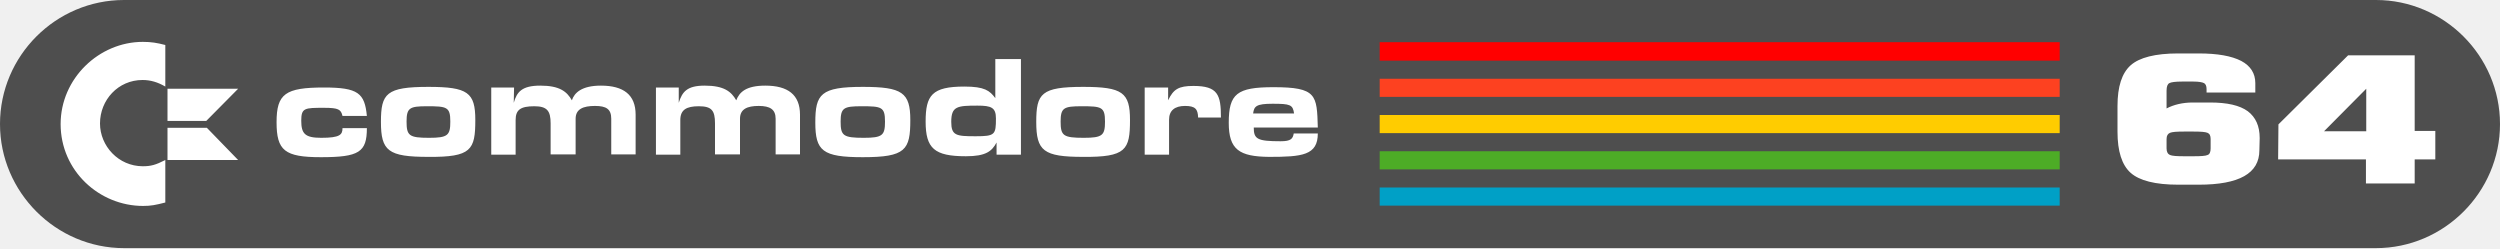
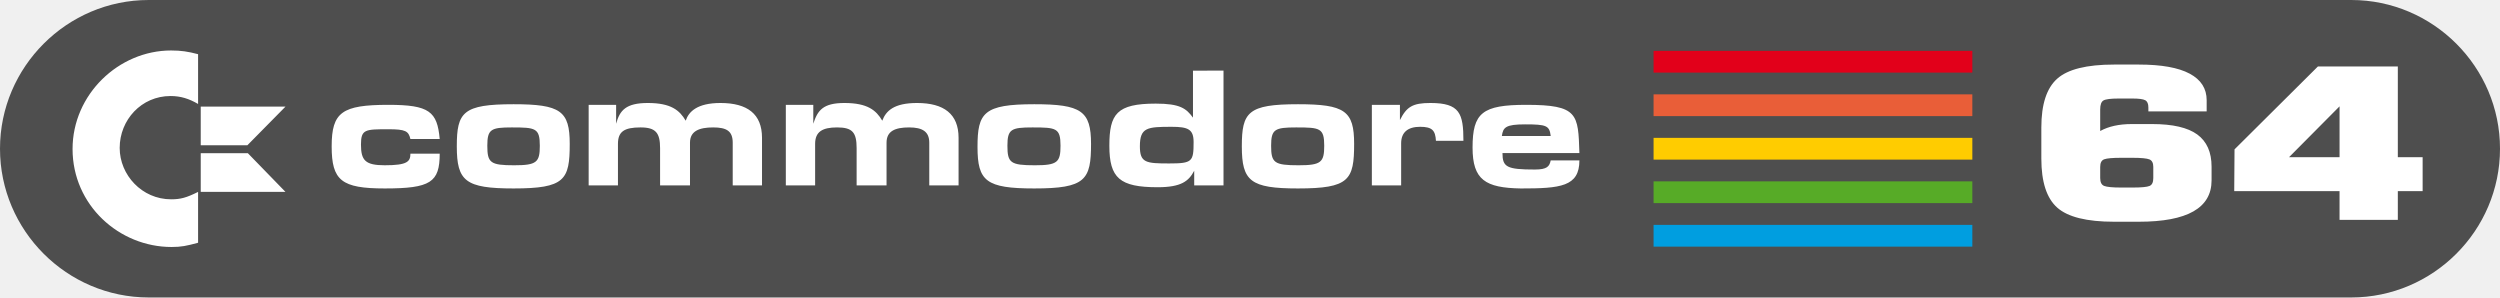
- <svg xmlns="http://www.w3.org/2000/svg" version="1.1" baseProfile="tiny" id="Layer_1" x="0px" y="0px" viewBox="94 357.6 800 79.4" xml:space="preserve">
-   <g id="g3">
-     <path id="path5" fill="#4E4E4E" d="M133.7,357.6h720.6c21.8,0,39.7,17.9,39.7,39.7l0,0c0,21.8-17.9,39.7-39.7,39.7H133.7   c-21.8,0-39.7-17.9-39.7-39.7l0,0C94,375.4,111.9,357.6,133.7,357.6L133.7,357.6z" />
-     <polygon id="polygon7" fill="#FF0000" points="535.5,371.1 753.1,371.1 753.1,377 535.5,377  " />
-     <polygon id="polygon9" fill="#FD4120" points="535.5,382.8 753.1,382.8 753.1,388.6 535.5,388.6  " />
-     <polygon id="polygon11" fill="#FFCC00" points="535.5,394.4 753.1,394.4 753.1,400.2 535.5,400.2  " />
-     <polygon id="polygon13" fill="#4DAC26" points="535.5,406 753.1,406 753.1,411.8 535.5,411.8  " />
-     <polygon id="polygon15" fill="#00A0C6" points="535.5,417.6 753.1,417.6 753.1,423.4 535.5,423.4  " />
-     <path id="path17" fill="#FFFFFF" d="M817,405.7c0,7.4-6.5,11-19.4,11h-6.6c-7.3,0-12.4-1.3-15.2-3.8c-2.8-2.5-4.2-6.9-4.2-13.1   v-8.3c0-6.2,1.4-10.5,4.2-13c2.8-2.5,7.9-3.8,15.2-3.8h6.6c6,0,10.5,0.8,13.6,2.4c3,1.6,4.5,4,4.5,7.1v3h-15.6v-1.1   c0-1-0.3-1.6-0.8-1.9c-0.6-0.3-1.7-0.5-3.4-0.5h-3.7c-2.1,0-3.5,0.2-4,0.5c-0.6,0.3-0.9,1.1-0.9,2.4v5.7c2.3-1.2,5.1-1.9,8.4-1.9   h5.5c5.5,0,9.5,0.9,12.1,2.8c2.5,1.9,3.8,4.7,3.8,8.6L817,405.7L817,405.7z M467.8,385.6h-7.5v21.5h7.8v-11.2   c0-2.9,1.8-4.4,5.1-4.4c3.3,0,4.1,1,4.2,3.7h7.3c0-7.3-1-10.1-8.8-10.1c-4.7,0-6.4,1-8.1,4.6L467.8,385.6L467.8,385.6z    M160.2,398.5h-12.6v10.3h22.6L160.2,398.5L160.2,398.5z M170.2,386h-22.6v10.3H160L170.2,386L170.2,386z M503.8,402.8   c-7.5,0-8.6-0.7-8.6-4.4h20.5c-0.3-10.4-0.3-12.9-14.2-12.9c-11.7,0-14.3,2.1-14.3,11.4c0,8.6,3.4,10.8,12.9,10.9   c10.6,0,15.6-0.5,15.6-7.5H508C507.7,402,507.1,402.8,503.8,402.8L503.8,402.8z M495,393.9c0.3-2.3,1-3.1,6.2-3.1   c5.7,0,6.5,0.3,6.9,3.1H495L495,393.9z M203.6,394.7h7.8c-0.7-7.3-2.8-9.1-13.7-9.1c-12.4,0-15.2,2-15.2,11.1   c0,9.1,2.6,11.2,14.2,11.2c12.2,0,14.7-1.6,14.7-9.3h-7.8c0,2.1-0.8,3.1-6.8,3.1c-5.2,0-6.4-1.3-6.4-5.5c0-4.1,1.1-4.1,7.3-4.1   C202.3,392.1,203.1,392.6,203.6,394.7L203.6,394.7z M385.3,396c0-8.8-2.6-10.6-15.2-10.6c-13.5,0-15.2,2.3-15.2,11.4   c0,9.1,2.3,11.1,15.2,11.1C383.8,407.9,385.3,405.6,385.3,396L385.3,396z M363,396.5c0-4.4,1-4.9,6.7-4.9c6.4,0,7.5,0.2,7.5,4.9   c0,4.4-0.8,5.2-6.8,5.2C363.8,401.7,363,401,363,396.5L363,396.5z M455.6,396c0-8.8-2.4-10.6-15-10.6c-13.4,0-15,2.1-15,11.2   c0,9.3,2.3,11.2,15,11.2C454.3,407.9,455.6,405.6,455.6,396L455.6,396z M433.4,396.5c0-4.4,1-4.9,6.7-4.9c6.4,0,7.5,0.2,7.5,4.9   c0,4.4-0.8,5.2-6.8,5.2C434.2,401.7,433.4,401,433.4,396.5L433.4,396.5z M246.1,396c0-8.8-2.4-10.6-15-10.6   c-13.5,0-15.2,2.1-15.2,11.2c0,9.3,2.3,11.2,15.2,11.2C244.8,407.9,246.1,405.6,246.1,396L246.1,396z M224.1,396.5   c0-4.4,1-4.9,6.5-4.9c6.4,0,7.5,0.2,7.5,4.9c0,4.4-0.8,5.2-6.8,5.2C224.9,401.7,224.1,401,224.1,396.5L224.1,396.5z M412.5,376.4   V389c-1.8-2.4-3.4-3.7-9.9-3.7c-10.4,0-12.4,2.8-12.4,11.2c0,8.6,2.8,11.1,12.9,11.1c6.4,0,8.3-1.6,9.8-4.4v3.9h7.8v-30.6H412.5   L412.5,376.4z M406.8,391.4c4.4,0,5.9,0.6,5.9,4.1c0,5.2-0.3,5.7-6.5,5.7c-6.2,0-7.8-0.2-7.8-4.6   C398.4,391.6,400.3,391.4,406.8,391.4L406.8,391.4z M146.9,385.3V372c-2.7-0.7-4.5-1-7.2-1c-14,0-26.3,11.7-26.3,26.3   c0,15,12.4,26.2,26.4,26.2c2.5,0,4-0.3,7.1-1.1v-13.6c-3.1,1.6-4.7,2-7.2,2c-7.8,0-13.7-6.5-13.7-13.7c0-7.5,5.8-13.9,13.6-13.9   C142.2,383.2,144.5,383.9,146.9,385.3L146.9,385.3z M258.5,385.6h-7.3v21.5h7.8V396c0-3.3,1.6-4.4,6-4.4c4.1,0,5.2,1.5,5.2,5.5v9.9   h8v-11.4c0-3.1,2.4-4.1,6.2-4.1c3.6,0,5.2,1,5.2,4.1v11.4h7.8v-12.7c0-6.4-3.9-9.3-11.1-9.3c-6.2,0-8.5,2.3-9.3,4.7   c-1.6-2.8-3.9-4.7-10.1-4.7c-5.9,0-7.5,2-8.5,5.5L258.5,385.6L258.5,385.6z M311.2,385.6h-7.3v21.5h7.8V396c0-3.3,2-4.4,5.9-4.4   c4.1,0,5.2,1.3,5.2,5.5v9.9h8v-11.4c0-3.1,2.3-4.1,6-4.1c3.6,0,5.4,1.1,5.4,4.1v11.4h7.8v-12.7c0-6.4-3.9-9.3-11.1-9.3   c-6.2,0-8.3,2.1-9.3,4.7c-1.6-2.8-3.9-4.7-10.1-4.7c-5.7,0-7.2,2-8.3,5.5V385.6L311.2,385.6z M873.3,408.6h-6.6v7.7h-15.6v-7.7H823   l0.1-11.2l22.3-22.1h21.3v24.2h6.6V408.6L873.3,408.6z M851.2,399.5V386l-13.5,13.6H851.2L851.2,399.5z M801.4,405.1v-3   c0-1.1-0.3-1.7-1-2c-0.7-0.3-2.2-0.4-4.5-0.4h-3c-2.3,0-3.8,0.1-4.5,0.4c-0.7,0.3-1.1,0.9-1.1,2v3c0,1.1,0.4,1.8,1.1,2.1   c0.7,0.3,2.2,0.4,4.5,0.4h3c2.4,0,3.9-0.1,4.5-0.4C801.1,407,801.4,406.2,801.4,405.1L801.4,405.1z" />
+ <svg xmlns="http://www.w3.org/2000/svg" version="1.2" id="Ebene_1" x="0px" y="0px" width="352.675" height="41.963" viewBox="0 0 352.675 41.963" xml:space="preserve">
+   <defs id="defs15">
+ 	
+ 	
+ 	
+ 	
+ 	
+ 	
+ 	
+ </defs>
+   <g id="g3111">
+     <path id="path5" fill="#6f685f" d="M 20.982,0 H 331.693 c 11.541,0 20.982,9.441 20.982,20.981 v 0 c 0,11.542 -9.441,20.982 -20.982,20.982 H 20.982 c -11.541,0 -20.982,-9.44 -20.982,-20.982 v 0 C -9e-6,9.442 9.441,0 20.982,0 Z" style="fill:#4e4e4e;fill-opacity:1" />
+     <polygon id="polygon7" fill="#e2001a" points="319.269,411.131 319.269,408.062 364.238,408.062 364.238,411.131 " transform="translate(-86.00001,-400.89)" />
+     <polygon id="polygon9" fill="#e95e38" points="319.269,417.269 319.269,414.2 364.238,414.2 364.238,417.269 " transform="translate(-86.00001,-400.89)" />
+     <polygon id="polygon11" fill="#ffcc00" points="319.269,423.407 319.269,420.337 364.238,420.337 364.238,423.407 " transform="translate(-86.00001,-400.89)" />
+     <polygon id="polygon13" fill="#57ab27" points="319.269,429.543 319.269,426.475 364.238,426.475 364.238,429.543 " transform="translate(-86.00001,-400.89)" />
+     <polygon id="polygon15" fill="#009ee0" points="319.269,435.682 319.269,432.614 364.238,432.614 364.238,435.682 " transform="translate(-86.00001,-400.89)" />
+     <path id="path17" fill="#ffffff" d="m 311.986,25.447 c 0,3.889 -3.418,5.833 -10.258,5.833 h -3.5 c -3.854,0 -6.525,-0.666 -8.018,-1.993 -1.494,-1.33 -2.238,-3.632 -2.238,-6.906 v -4.404 c 0,-3.254 0.744,-5.545 2.238,-6.875 1.492,-1.33 4.164,-1.994 8.018,-1.994 h 3.5 c 3.176,0 5.564,0.426 7.164,1.28 1.602,0.854 2.402,2.103 2.402,3.75 v 1.578 h -8.223 v -0.565 c 0,-0.516 -0.148,-0.854 -0.447,-1.013 -0.299,-0.158 -0.896,-0.239 -1.791,-0.239 h -1.955 c -1.111,0 -1.824,0.09 -2.135,0.269 -0.314,0.178 -0.469,0.604 -0.469,1.279 v 3.034 c 1.191,-0.654 2.672,-0.98 4.438,-0.98 h 2.889 c 2.904,0 5.027,0.491 6.371,1.472 1.342,0.982 2.014,2.496 2.014,4.539 z m -114.498,-10.658 h -3.961 v 11.364 h 4.133 v -5.94 c 0,-1.549 0.948,-2.325 2.671,-2.325 1.721,0 2.153,0.517 2.238,1.979 h 3.876 c 0,-3.874 -0.517,-5.338 -4.65,-5.338 -2.498,0 -3.359,0.517 -4.306,2.411 z M 34.969,21.616 h -6.651 v 5.455 h 11.955 z m 5.303,-6.574 h -11.955 v 5.454 h 6.576 z m 176.245,8.874 c -3.959,0 -4.563,-0.345 -4.563,-2.326 h 10.852 c -0.172,-5.508 -0.172,-6.801 -7.492,-6.801 -6.202,0 -7.58,1.119 -7.58,6.027 0,4.564 1.81,5.683 6.805,5.77 5.598,0 8.268,-0.259 8.268,-3.961 h -4.049 c -0.173,0.86 -0.516,1.291 -2.241,1.291 z m -4.648,-4.735 c 0.172,-1.206 0.516,-1.637 3.271,-1.637 3.016,0 3.445,0.173 3.617,1.637 z m -153.973,0.43 h 4.133 c -0.344,-3.876 -1.464,-4.822 -7.232,-4.822 -6.545,0 -8.009,1.031 -8.009,5.855 0,4.822 1.378,5.941 7.492,5.941 6.458,0 7.75,-0.861 7.75,-4.909 h -4.133 c 0,1.12 -0.43,1.638 -3.617,1.638 -2.756,0 -3.358,-0.688 -3.358,-2.928 0,-2.153 0.602,-2.153 3.876,-2.153 2.409,0 2.839,0.259 3.098,1.378 z m 96.017,0.687 c 0,-4.649 -1.377,-5.595 -8.009,-5.595 -7.147,0 -8.007,1.205 -8.007,6.026 0,4.823 1.204,5.856 8.007,5.856 7.235,10e-4 8.009,-1.204 8.009,-6.287 z m -11.797,0.261 c 0,-2.326 0.517,-2.583 3.531,-2.583 3.358,0 3.96,0.085 3.96,2.583 0,2.325 -0.431,2.756 -3.617,2.756 -3.444,0 -3.874,-0.346 -3.874,-2.756 z m 48.911,-0.261 c 0,-4.649 -1.292,-5.595 -7.92,-5.595 -7.062,0 -7.923,1.117 -7.923,5.941 0,4.908 1.205,5.941 7.923,5.941 7.231,10e-4 7.92,-1.204 7.92,-6.287 z m -11.71,0.261 c 0,-2.326 0.516,-2.583 3.53,-2.583 3.359,0 3.961,0.085 3.961,2.583 0,2.325 -0.43,2.756 -3.616,2.756 -3.443,0 -3.875,-0.346 -3.875,-2.756 z M 80.372,20.298 c 0,-4.649 -1.292,-5.595 -7.922,-5.595 -7.147,0 -8.009,1.117 -8.009,5.941 0,4.908 1.207,5.941 8.009,5.941 7.234,10e-4 7.922,-1.204 7.922,-6.287 z m -11.627,0.261 c 0,-2.326 0.517,-2.583 3.446,-2.583 3.358,0 3.961,0.085 3.961,2.583 0,2.325 -0.432,2.756 -3.617,2.756 -3.36,0 -3.79,-0.346 -3.79,-2.756 z M 168.294,9.965 v 6.631 c -0.947,-1.292 -1.808,-1.979 -5.252,-1.979 -5.511,0 -6.545,1.464 -6.545,5.941 0,4.565 1.465,5.854 6.803,5.854 3.359,0 4.392,-0.86 5.167,-2.324 v 2.063 h 4.134 V 9.963 Z m -3.014,7.924 c 2.324,0 3.101,0.344 3.101,2.151 0,2.757 -0.174,3.018 -3.444,3.018 -3.273,0 -4.134,-0.089 -4.134,-2.413 0,-2.67 1.033,-2.756 4.477,-2.756 z M 27.944,14.668 V 7.645 c -1.419,-0.374 -2.392,-0.524 -3.81,-0.524 -7.398,0 -13.898,6.203 -13.898,13.898 0,7.921 6.574,13.824 13.972,13.824 1.345,0 2.092,-0.15 3.736,-0.6 v -7.172 c -1.645,0.82 -2.465,1.045 -3.81,1.045 -4.11,0 -7.25,-3.436 -7.25,-7.247 0,-3.959 3.064,-7.323 7.174,-7.323 1.421,0 2.616,0.375 3.886,1.122 z m 58.972,0.121 h -3.874 v 11.364 h 4.133 v -5.855 c 0,-1.721 0.861,-2.323 3.187,-2.323 2.153,0 2.756,0.774 2.756,2.927 v 5.251 h 4.219 v -6.026 c 0,-1.636 1.291,-2.152 3.271,-2.152 1.895,0 2.756,0.517 2.756,2.152 v 6.026 h 4.133 v -6.716 c 0,-3.356 -2.067,-4.908 -5.855,-4.908 -3.273,0 -4.479,1.206 -4.91,2.497 -0.861,-1.464 -2.066,-2.497 -5.339,-2.497 -3.1,0 -3.961,1.033 -4.478,2.928 z m 27.815,0 h -3.875 v 11.364 h 4.133 v -5.855 c 0,-1.721 1.033,-2.323 3.099,-2.323 2.154,0 2.756,0.689 2.756,2.927 v 5.251 h 4.221 v -6.026 c 0,-1.636 1.206,-2.152 3.187,-2.152 1.894,0 2.84,0.602 2.84,2.152 v 6.026 h 4.134 v -6.716 c 0,-3.356 -2.066,-4.908 -5.855,-4.908 -3.272,0 -4.393,1.119 -4.908,2.497 -0.862,-1.464 -2.068,-2.497 -5.34,-2.497 -3.013,0 -3.788,1.033 -4.391,2.928 z m 227.03,12.175 h -3.5 v 4.048 h -8.221 v -4.048 h -14.857 l 0.041,-5.892 11.764,-11.696 h 11.273 v 12.797 h 3.5 z m -11.72,-4.791 v -7.171 l -7.123,7.171 z m -26.276,2.946 v -1.576 c 0,-0.558 -0.184,-0.909 -0.551,-1.058 -0.365,-0.147 -1.16,-0.224 -2.381,-0.224 h -1.586 c -1.223,0 -2.023,0.069 -2.402,0.21 -0.381,0.137 -0.57,0.494 -0.57,1.07 v 1.576 c 0,0.597 0.189,0.969 0.57,1.115 0.379,0.148 1.18,0.225 2.402,0.225 h 1.586 c 1.248,0 2.049,-0.075 2.402,-0.225 0.352,-0.144 0.53,-0.516 0.53,-1.113 z" />
  </g>
</svg>
